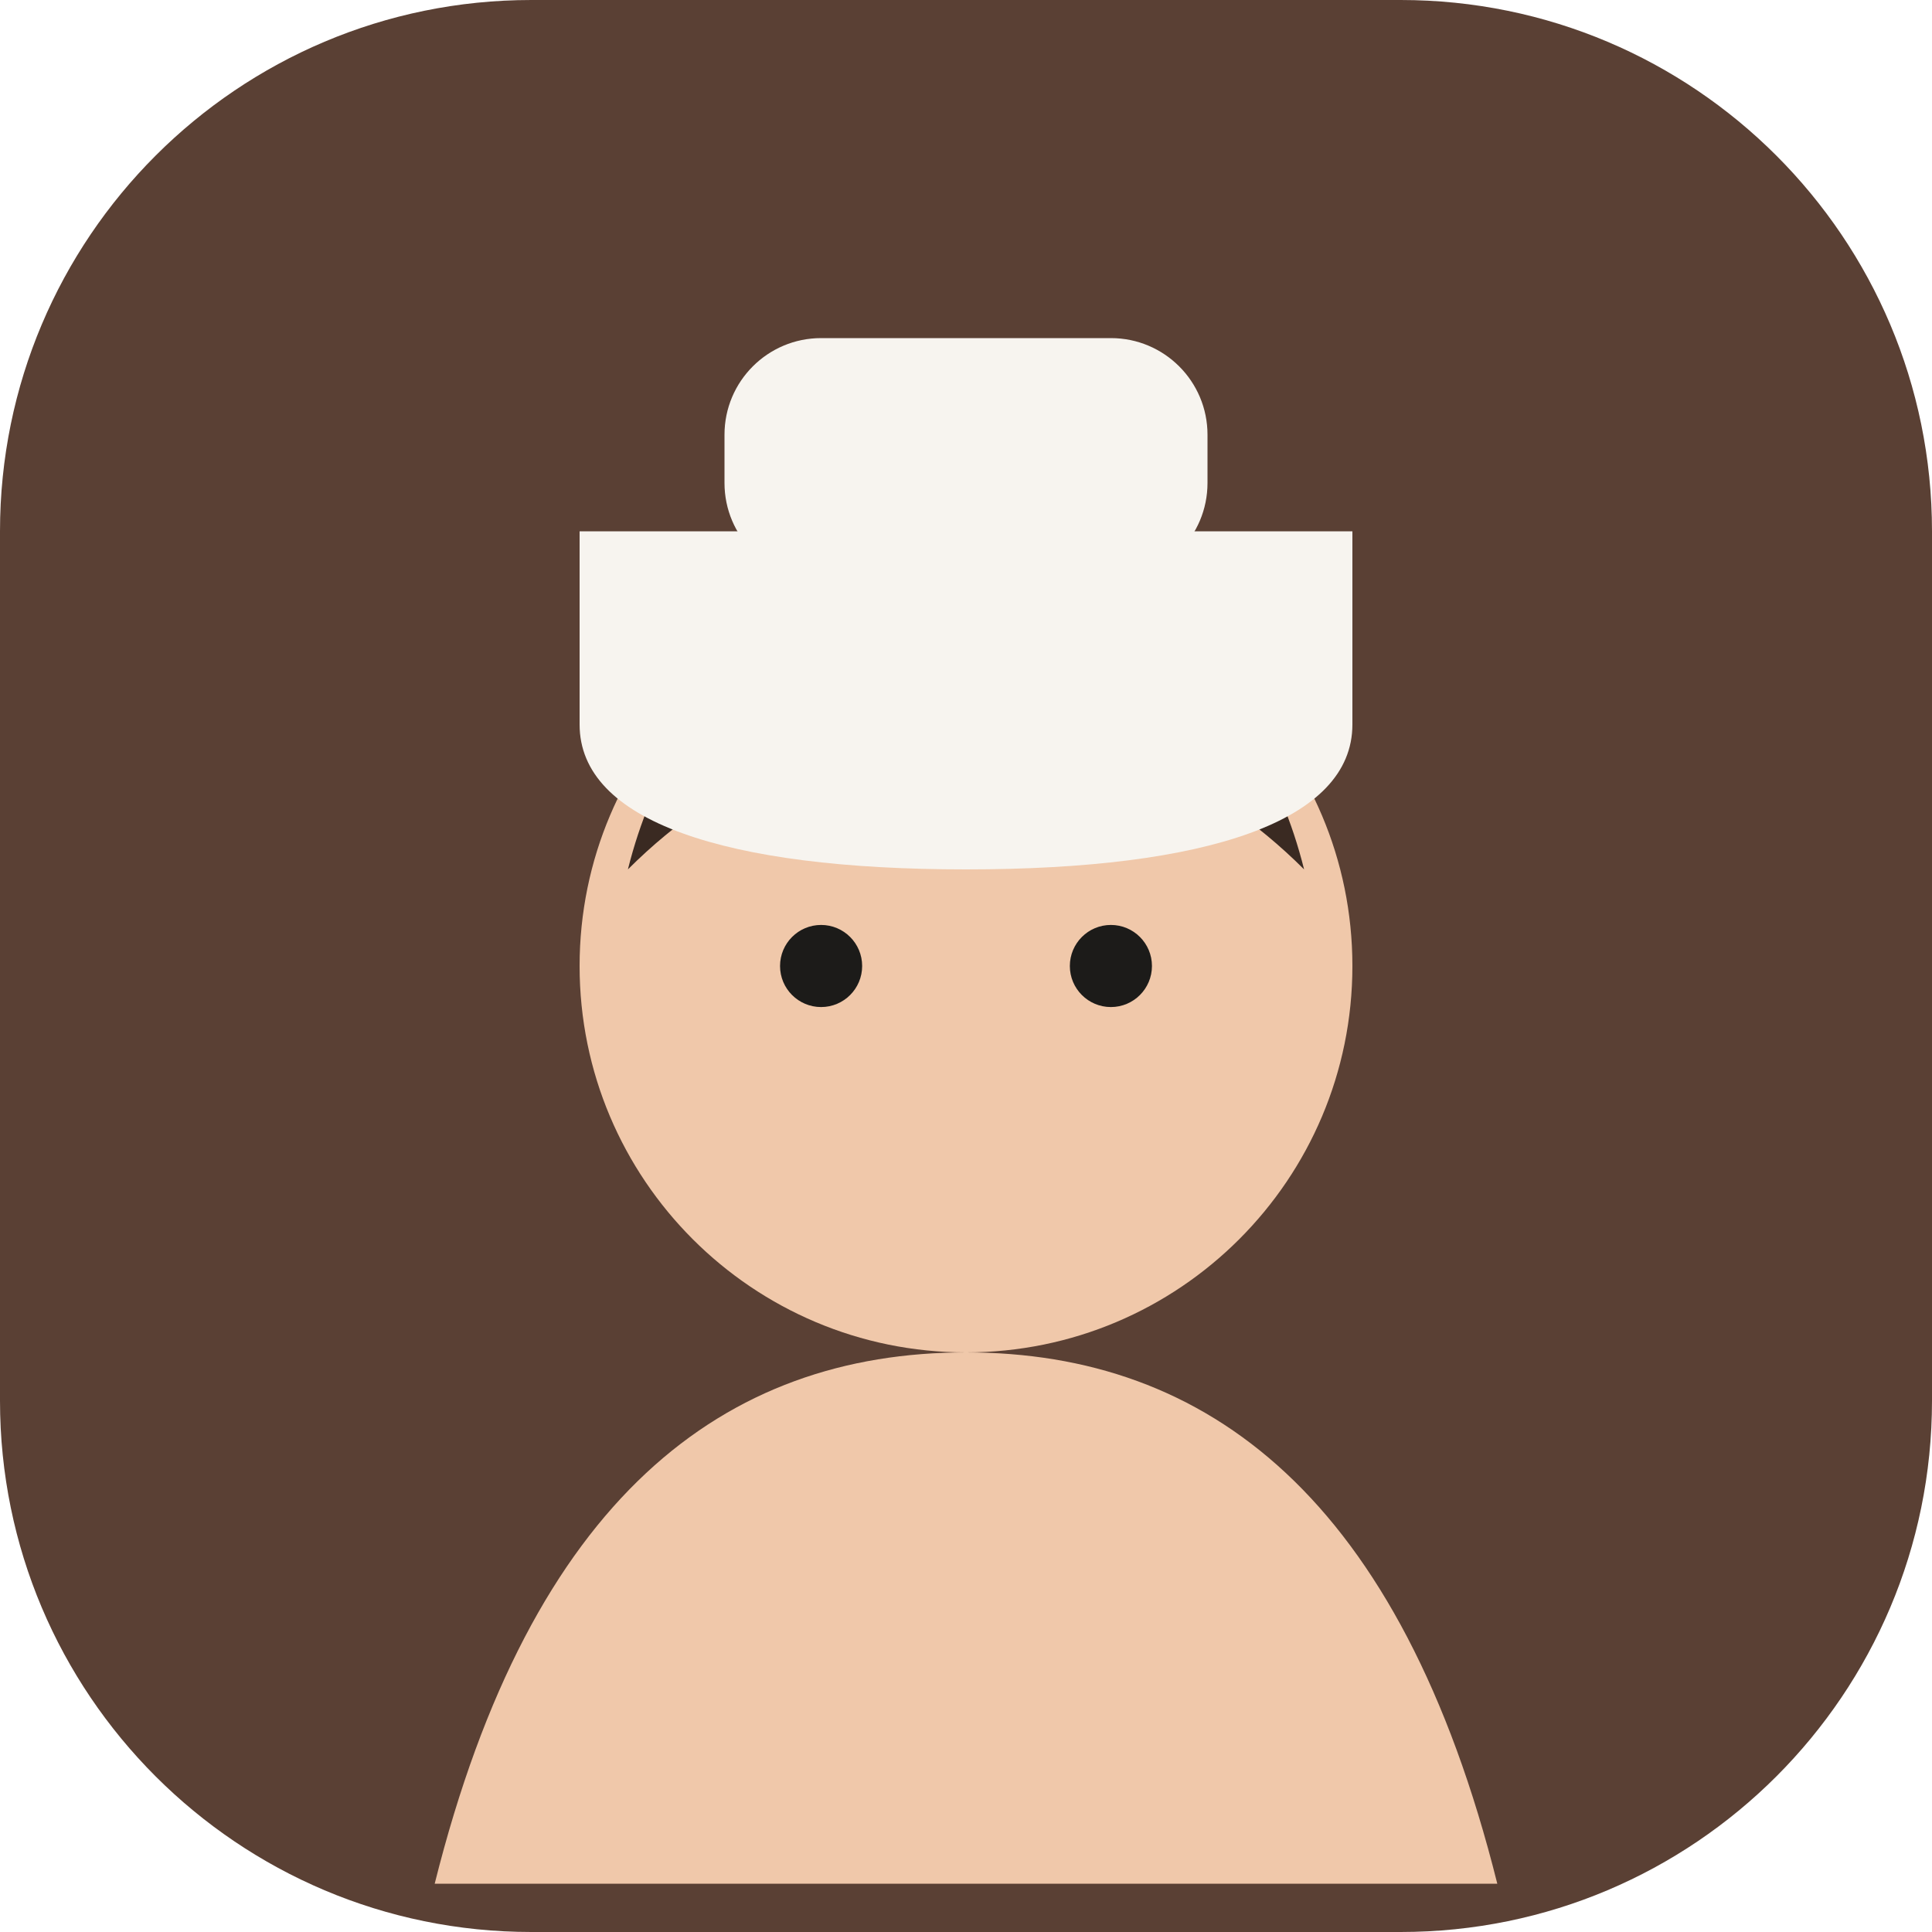
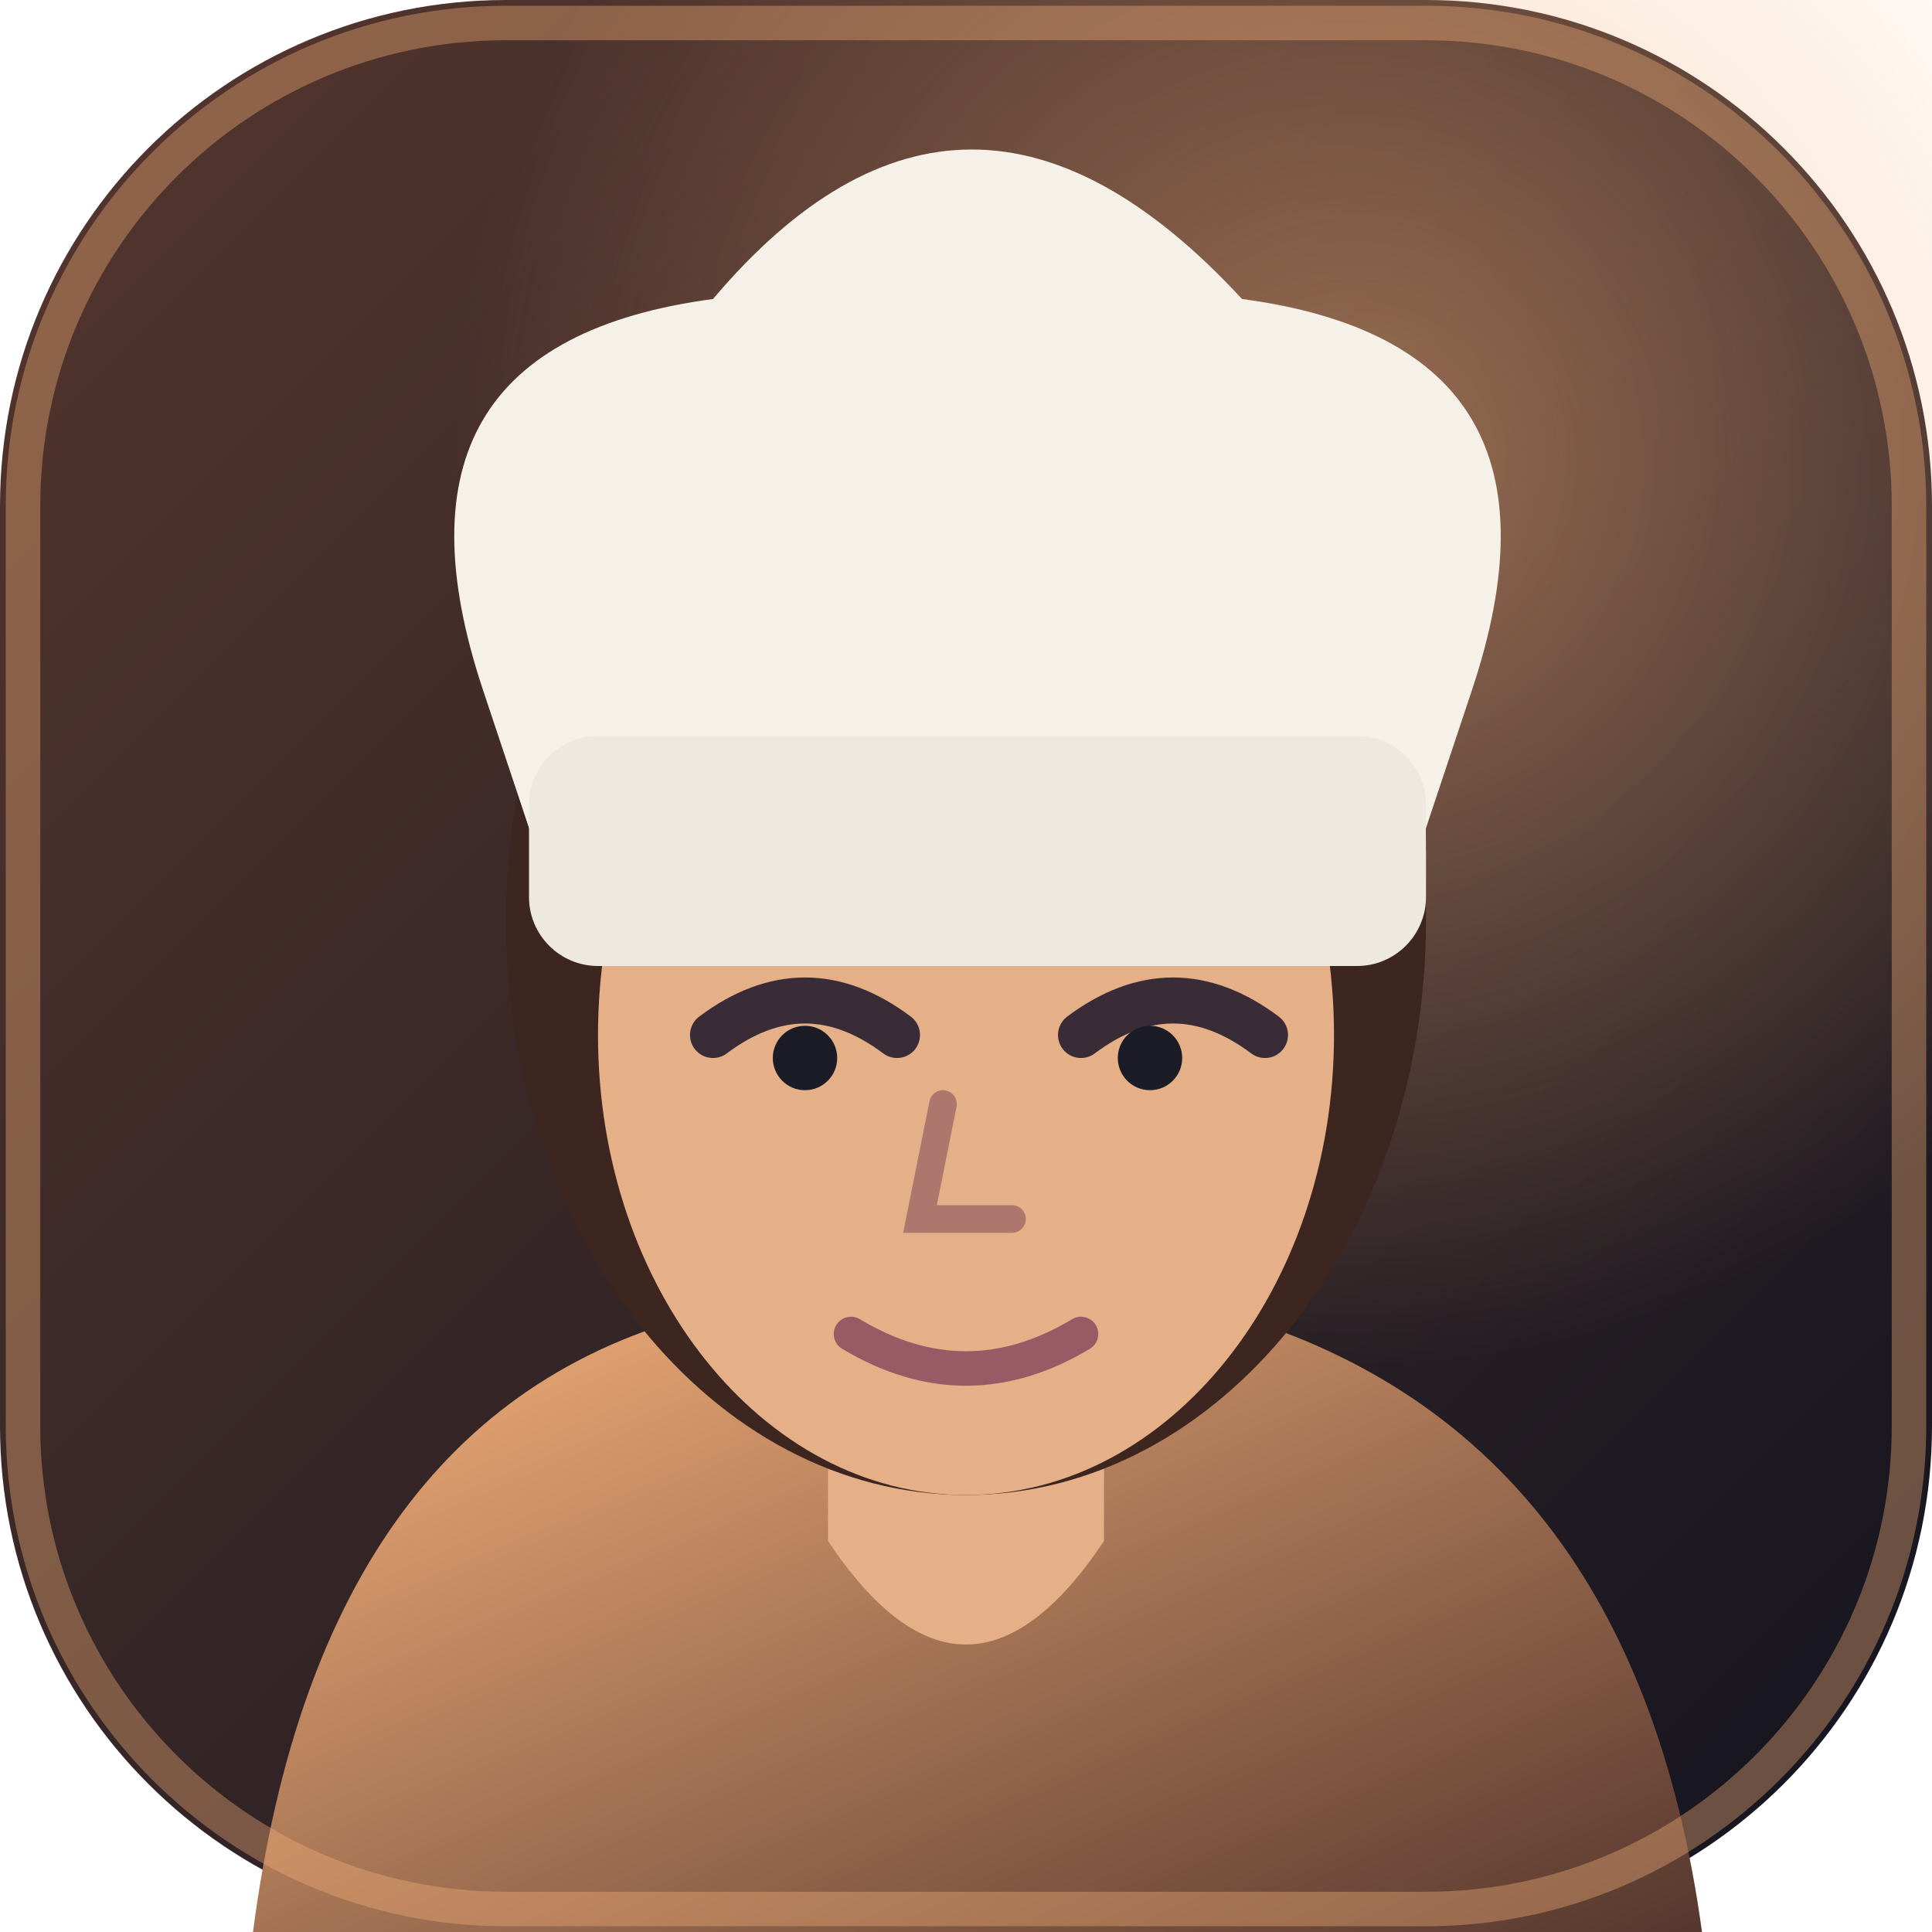
- <svg xmlns="http://www.w3.org/2000/svg" viewBox="0 0 80 80">
-   <rect width="80" height="80" rx="22" fill="#5a4034" />
-   <path d="M18 78c4-16 12-22 22-22s18 6 22 22" fill="#f0c8aa" />
-   <circle cx="40" cy="40" r="16" fill="#f0c8aa" />
-   <path d="M26 36c2-8 8-12 14-12s12 4 14 12c-4-4-9-6-14-6s-10 2-14 6z" fill="#3a2a22" />
-   <circle cx="34" cy="40" r="1.7" fill="#1c1b19" />
-   <circle cx="46" cy="40" r="1.7" fill="#1c1b19" />
-   <path d="M24 22h32v8c0 4-6 6-16 6s-16-2-16-6z" fill="#f7f4ef" />
-   <rect x="30" y="14" width="20" height="10" rx="4" fill="#f7f4ef" />
+ <svg xmlns="http://www.w3.org/2000/svg" viewBox="0 0 84 84" role="img" aria-label="chef character portrait">
+   <defs>
+     <linearGradient id="bg" x2="1" y2="1">
+       <stop stop-color="#56372e" />
+       <stop offset="1" stop-color="#12131f" />
+     </linearGradient>
+     <radialGradient id="halo">
+       <stop stop-color="#f6b17b" stop-opacity=".52" />
+       <stop offset="1" stop-color="#f6b17b" stop-opacity="0" />
+     </radialGradient>
+     <linearGradient id="coat" x2="1" y2="1">
+       <stop stop-color="#f6b17b" />
+       <stop offset="1" stop-color="#56372e" />
+     </linearGradient>
+   </defs>
+   <rect width="84" height="84" rx="22" fill="url(#bg)" />
+   <circle cx="59" cy="20" r="40" fill="url(#halo)" />
+   <path d="M11 84q3-23 20-27h22q18 5 21 27Z" fill="url(#coat)" />
+   <path d="M36 54h12v13q-6 9-12 0Z" fill="#e5af87" />
+   <ellipse cx="42" cy="40" rx="20" ry="25" fill="#3d2520" />
+   <ellipse cx="42" cy="45" rx="16" ry="20" fill="#e5af87" />
+   <path d="M24 38q0-27 20-26 19 1 18 25-8-4-12-13-7 11-26 14Z" fill="#3d2520" />
+   <path d="M31 45q4-3 8 0m8 0q4-3 8 0" fill="none" stroke="#392c36" stroke-width="2" stroke-linecap="round" />
+   <circle cx="35" cy="46" r="1.4" fill="#1c1c27" />
+   <circle cx="50" cy="46" r="1.4" fill="#1c1c27" />
+   <path d="M41 48l-1 5h4" fill="none" stroke="#ad776d" stroke-width="1.2" stroke-linecap="round" />
+   <path d="M37 58q5 3 10 0" fill="none" stroke="#985b66" stroke-width="1.5" stroke-linecap="round" />
+   <path d="M21 30q-5-15 10-17 11-13 23 0 15 2 10 17l-3 9H24Z" fill="#f5f0e8" />
+   <rect x="23" y="32" width="39" height="10" rx="3" fill="#eee9df" />
+   <rect x="1" y="1" width="82" height="82" rx="21" fill="none" stroke="#f6b17b" stroke-opacity=".38" stroke-width="1.5" />
</svg>
